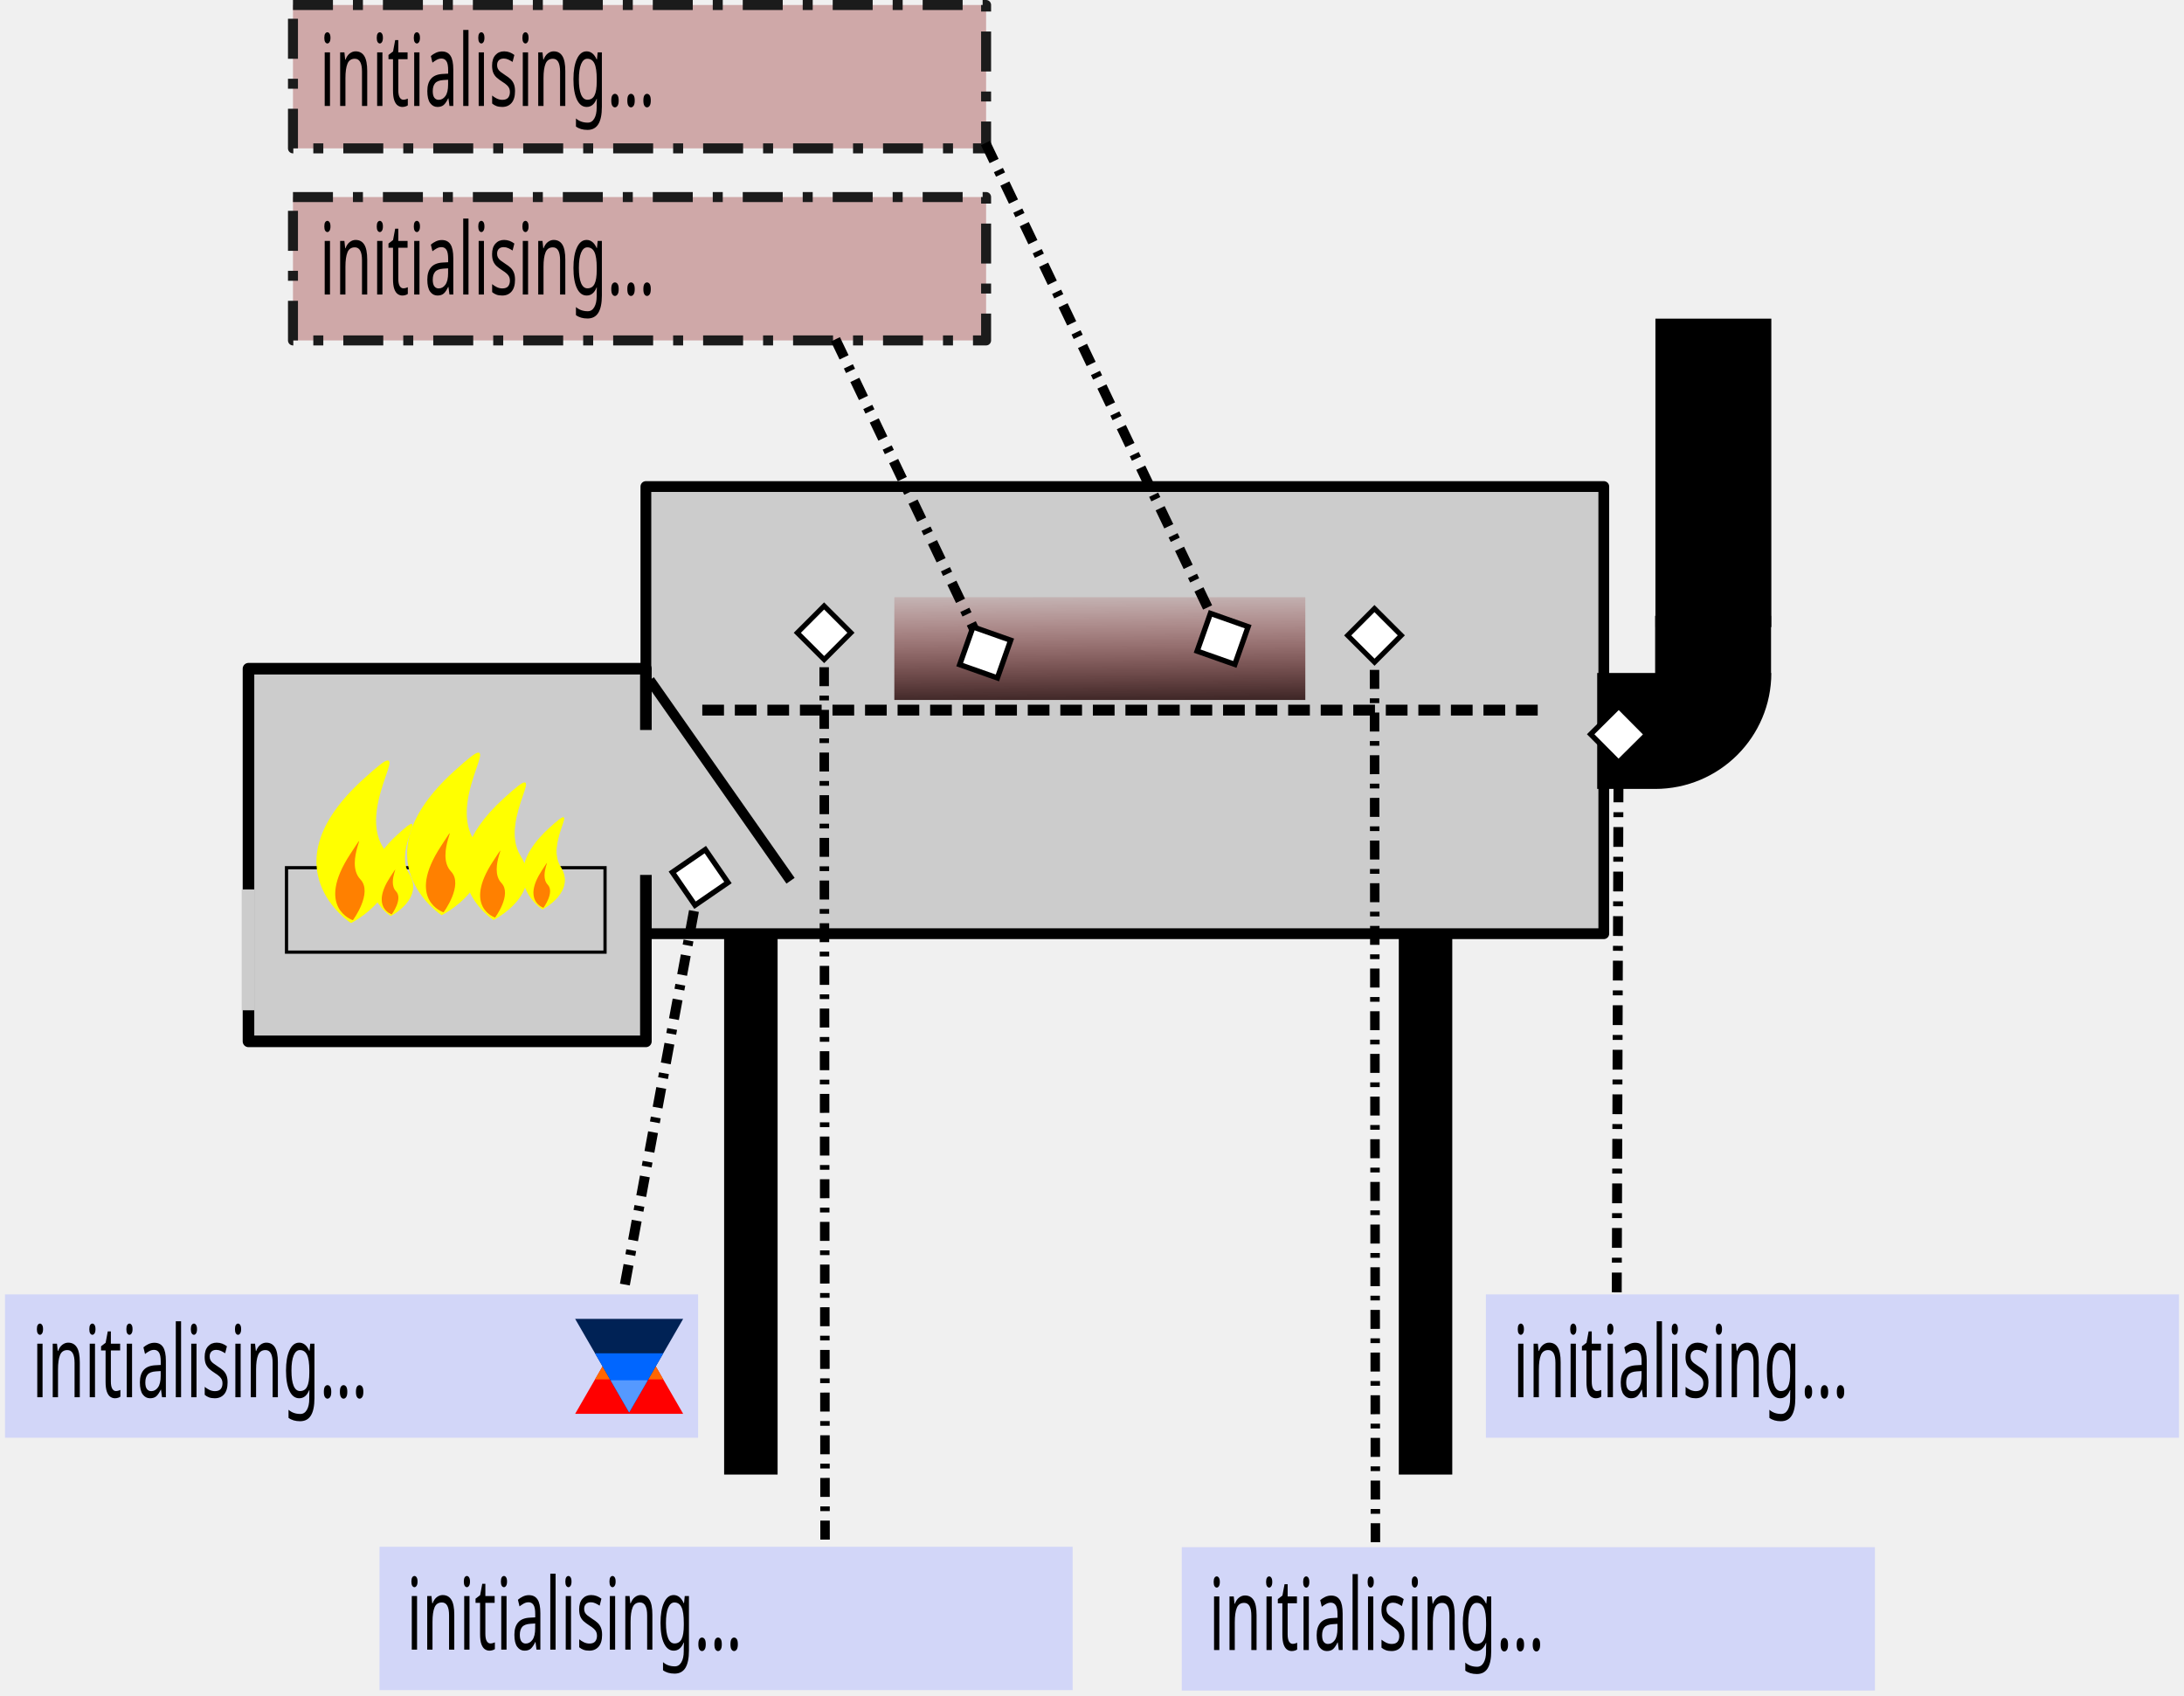
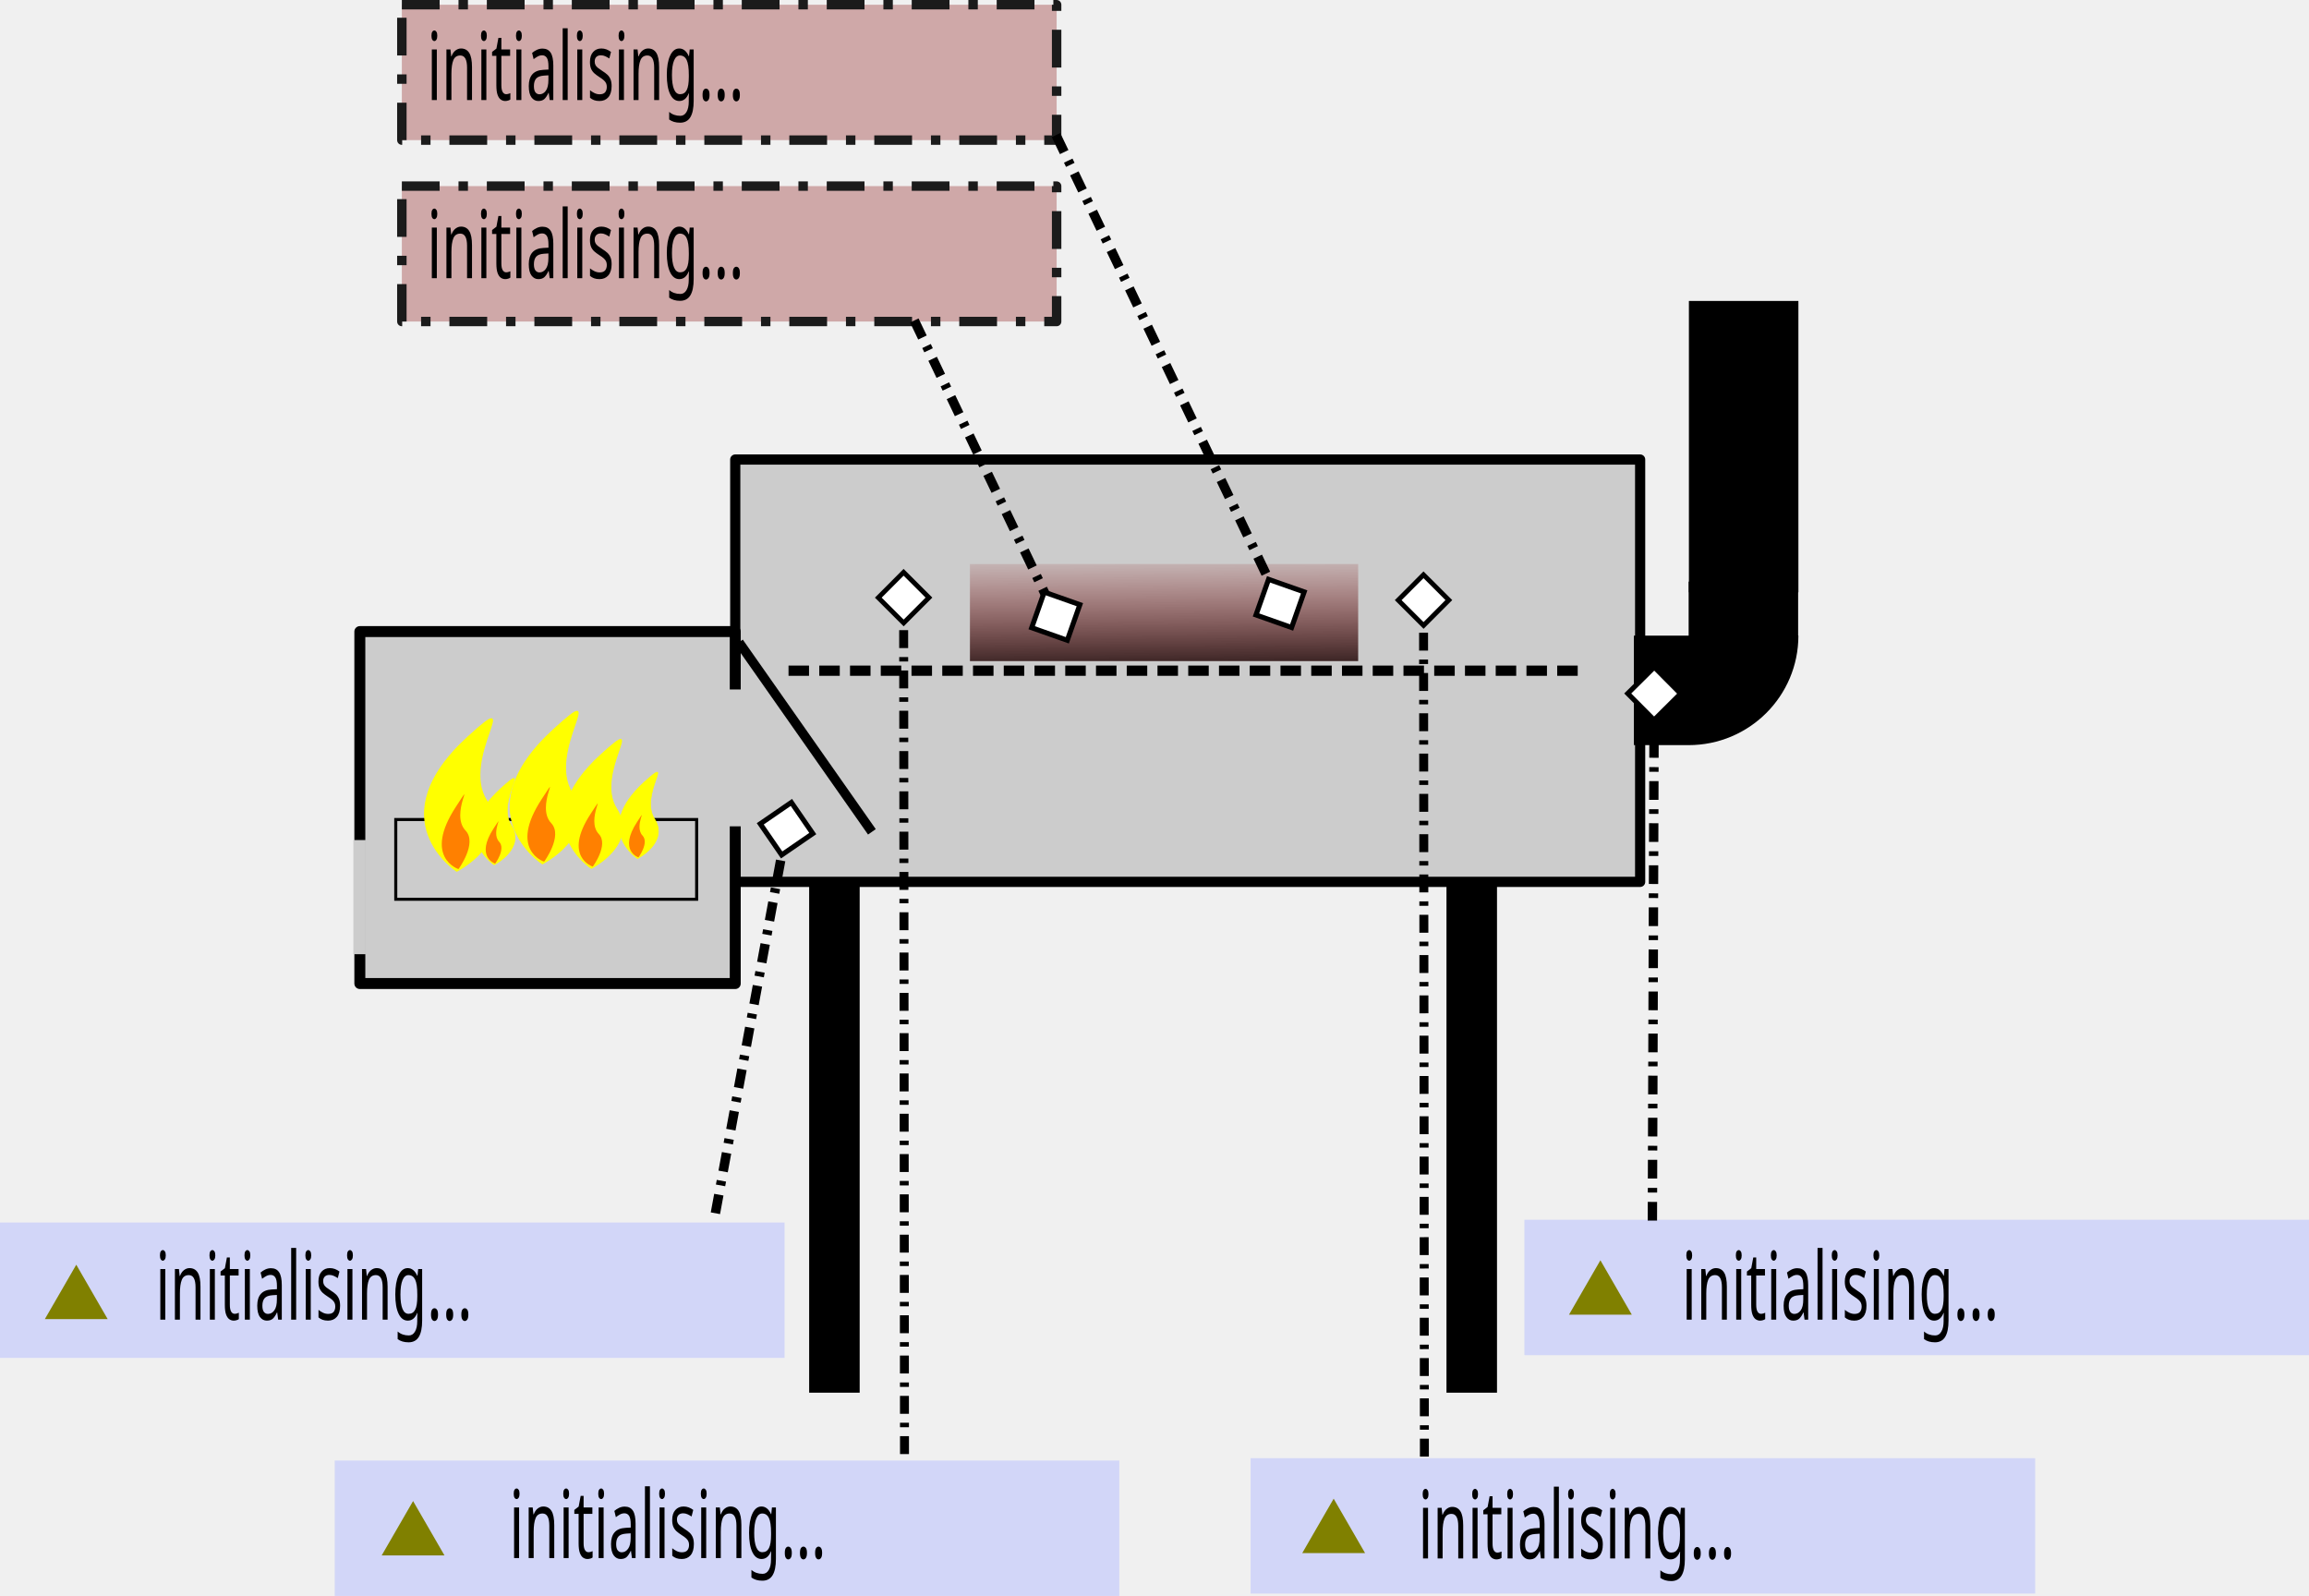
- <svg xmlns="http://www.w3.org/2000/svg" xmlns:xlink="http://www.w3.org/1999/xlink" width="874.033" height="678.42" id="svg2" version="1.1">
+ <svg xmlns="http://www.w3.org/2000/svg" xmlns:xlink="http://www.w3.org/1999/xlink" width="978.195" height="676.102" id="svg2" version="1.1">
  <defs id="defs4">
    <linearGradient id="linearGradient4293">
      <stop style="stop-color:#000000;stop-opacity:1;" offset="0" id="stop4295" />
      <stop style="stop-color:#980000;stop-opacity:0" offset="1" id="stop4297" />
    </linearGradient>
    <marker orient="auto" refY="0" refX="0" id="EmptyDiamondM" style="overflow:visible">
      <path id="path3927" d="M 0,-7.071 -7.071,0 0,7.071 7.071,0 0,-7.071 Z" style="fill:#ffffff;fill-rule:evenodd;stroke:#000000;stroke-width:1pt" transform="scale(0.4,0.4)" />
    </marker>
    <marker orient="auto" refY="0" refX="0" id="EmptyDiamondL" style="overflow:visible">
      <path id="path3924" d="M 0,-7.071 -7.071,0 0,7.071 7.071,0 0,-7.071 Z" style="fill:#ffffff;fill-rule:evenodd;stroke:#000000;stroke-width:1pt" transform="scale(0.8,0.8)" />
    </marker>
    <marker orient="auto" refY="0" refX="0" id="EmptyDiamondM-8" style="overflow:visible">
      <path id="path3927-4" d="M 0,-7.071 -7.071,0 0,7.071 7.071,0 0,-7.071 Z" style="fill:#ffffff;fill-rule:evenodd;stroke:#000000;stroke-width:1pt" transform="scale(0.4,0.4)" />
    </marker>
    <marker orient="auto" refY="0" refX="0" id="EmptyDiamondM-3" style="overflow:visible">
      <path id="path3927-8" d="M 0,-7.071 -7.071,0 0,7.071 7.071,0 0,-7.071 Z" style="fill:#ffffff;fill-rule:evenodd;stroke:#000000;stroke-width:1pt" transform="scale(0.4,0.4)" />
    </marker>
    <marker orient="auto" refY="0" refX="0" id="EmptyDiamondM-3-6" style="overflow:visible">
      <path id="path3927-8-1" d="M 0,-7.071 -7.071,0 0,7.071 7.071,0 0,-7.071 Z" style="fill:#ffffff;fill-rule:evenodd;stroke:#000000;stroke-width:1pt" transform="scale(0.4,0.4)" />
    </marker>
    <marker orient="auto" refY="0" refX="0" id="EmptyDiamondM-3-64" style="overflow:visible">
      <path id="path3927-8-8" d="M 0,-7.071 -7.071,0 0,7.071 7.071,0 0,-7.071 Z" style="fill:#ffffff;fill-rule:evenodd;stroke:#000000;stroke-width:1pt" transform="scale(0.4,0.4)" />
    </marker>
    <linearGradient xlink:href="#linearGradient4293" id="linearGradient4299" x1="77.7" y1="108.194" x2="77.026" y2="47.527" gradientUnits="userSpaceOnUse" gradientTransform="matrix(1.386364,0,0,1,300.1997,62.0368)" />
    <marker orient="auto" refY="0" refX="0" id="EmptyDiamondM-3-5" style="overflow:visible">
      <path id="path3927-8-6" d="M 0,-7.071 -7.071,0 0,7.071 7.071,0 0,-7.071 Z" style="fill:#ffffff;fill-rule:evenodd;stroke:#000000;stroke-width:1pt" transform="scale(0.4,0.4)" />
    </marker>
    <marker orient="auto" refY="0" refX="0" id="EmptyDiamondM-3-5-9" style="overflow:visible">
      <path id="path3927-8-6-5" d="M 0,-7.071 -7.071,0 0,7.071 7.071,0 0,-7.071 Z" style="fill:#ffffff;fill-rule:evenodd;stroke:#000000;stroke-width:1pt" transform="scale(0.4,0.4)" />
    </marker>
    <marker orient="auto" refY="0" refX="0" id="EmptyDiamondM-3-5-9-0" style="overflow:visible">
      <path id="path3927-8-6-5-4" d="M 0,-7.071 -7.071,0 0,7.071 7.071,0 0,-7.071 Z" style="fill:#ffffff;fill-rule:evenodd;stroke:#000000;stroke-width:1pt" transform="scale(0.4,0.4)" />
    </marker>
  </defs>
-   <g id="layer1" transform="translate(24.78124,121.632)">
+   <g id="layer1" transform="translate(77.78124,121.632)">
+     <rect style="opacity:0.885;fill:#cfd3f9;fill-opacity:1;stroke:none;stroke-width:4;stroke-linejoin:round;stroke-miterlimit:4;stroke-dasharray:16, 8, 4, 8;stroke-dashoffset:0;stroke-opacity:1" id="rect3014-97" width="332.39" height="57.364" x="568.024" y="395.106" />
+     <rect style="opacity:0.885;fill:#cfd3f9;fill-opacity:1;stroke:none;stroke-width:4;stroke-linejoin:round;stroke-miterlimit:4;stroke-dasharray:16, 8, 4, 8;stroke-dashoffset:0;stroke-opacity:1" id="rect3014-3" width="332.39" height="57.364" x="452.024" y="496.106" />
+     <rect style="opacity:0.885;fill:#cfd3f9;fill-opacity:1;stroke:none;stroke-width:4;stroke-linejoin:round;stroke-miterlimit:4;stroke-dasharray:16, 8, 4, 8;stroke-dashoffset:0;stroke-opacity:1" id="rect3014-9" width="332.39" height="57.364" x="64.024" y="497.106" />
    <rect style="fill:#cccccc;stroke:#000000;stroke-width:4.31;stroke-linejoin:round;stroke-miterlimit:4;stroke-dasharray:none;stroke-opacity:1" id="smoke_chamber" width="383.353" height="178.92" x="233.702" y="73.04" />
    <rect style="fill:#cccccc;stroke:#000000;stroke-width:4.639;stroke-linejoin:round;stroke-miterlimit:4;stroke-dasharray:none;stroke-opacity:1" id="firebox" width="159.04" height="149.1" x="74.662" y="145.933" />
    <rect style="fill:#cccccc;stroke:none" id="firebox_exhaust" width="24.85" height="57.983" x="220.449" y="170.452" />
    <path style="fill:none;stroke:#000000;stroke-width:4;stroke-linecap:butt;stroke-linejoin:miter;stroke-miterlimit:4;stroke-dasharray:none;stroke-opacity:1" d="m 235.262,150.475 56.331,80.292" id="firebox_baffle" />
    <rect style="fill:#cccccc;stroke:none" id="firebox_intake" width="5.219" height="48.362" x="71.929" y="234.246" />
    <rect style="fill:#cccccc;stroke:#000000;stroke-width:1.286;stroke-opacity:1" id="firebox_tray" width="127.468" height="33.779" x="89.882" y="225.553" />
    <g id="flame_1" transform="matrix(0.9180834,0,0,0.9180834,-89.0745,87.68783)">
      <path id="path3789" d="m 262.582,170.584 c 0,0 -36.74,-23.812 5.393,-62.14 26.254,-23.882 -3.922,10.187 8.335,29.542 12.257,19.355 -13.728,32.598 -13.728,32.598 z" style="fill:#ffff00;fill-opacity:1;stroke:#ffff00;stroke-width:0.495px;stroke-linecap:butt;stroke-linejoin:miter;stroke-opacity:1" />
      <path id="path3789-6" d="m 263.382,169.617 c 0,0 -16.582,-5.325 -1.101,-28.889 9.646,-14.683 -3.007,3.342 4.353,11.079 5.592,5.878 -3.252,17.81 -3.252,17.81 z" style="fill:#ff8000;fill-opacity:1;stroke:none" />
    </g>
    <g transform="matrix(0.9180834,0,0,0.9180834,-125.36,90.82844)" id="flame_1-3">
      <path id="path3789-5" d="m 262.582,170.584 c 0,0 -36.74,-23.812 5.393,-62.14 26.254,-23.882 -3.922,10.187 8.335,29.542 12.257,19.355 -13.728,32.598 -13.728,32.598 z" style="fill:#ffff00;fill-opacity:1;stroke:#ffff00;stroke-width:0.495px;stroke-linecap:butt;stroke-linejoin:miter;stroke-opacity:1" />
      <path id="path3789-6-6" d="m 263.382,169.617 c 0,0 -16.582,-5.325 -1.101,-28.889 9.646,-14.683 -3.007,3.342 4.353,11.079 5.592,5.878 -3.252,17.81 -3.252,17.81 z" style="fill:#ff8000;fill-opacity:1;stroke:none" />
    </g>
    <g transform="matrix(0.7768827,0,0,0.7768827,-31.2624,113.7264)" id="flame_1-6">
      <path id="path3789-3" d="m 262.582,170.584 c 0,0 -36.74,-23.812 5.393,-62.14 26.254,-23.882 -3.922,10.187 8.335,29.542 12.257,19.355 -13.728,32.598 -13.728,32.598 z" style="fill:#ffff00;fill-opacity:1;stroke:#ffff00;stroke-width:0.495px;stroke-linecap:butt;stroke-linejoin:miter;stroke-opacity:1" />
      <path id="path3789-6-0" d="m 263.382,169.617 c 0,0 -16.582,-5.325 -1.101,-28.889 9.646,-14.683 -3.007,3.342 4.353,11.079 5.592,5.878 -3.252,17.81 -3.252,17.81 z" style="fill:#ff8000;fill-opacity:1;stroke:none" />
    </g>
    <path style="fill:#000000;fill-opacity:1;stroke:none" d="m 637.603,124.779 0,22.867 -23.193,0 0,46.387 23.193,0 c 25.683,0 46.495,-20.768 46.495,-46.387 l -0.109,0 0,-22.867 -46.387,0 z" id="rect3850" />
    <rect style="fill:#000000;fill-opacity:1;stroke:none" id="rect3865" width="46.387" height="123.422" x="637.712" y="5.862" />
    <path style="fill:none;stroke:#000000;stroke-width:4.342;stroke-linecap:butt;stroke-linejoin:miter;stroke-miterlimit:4;stroke-dasharray:8.684, 4.342;stroke-dashoffset:0;stroke-opacity:1" d="m 256.273,162.5 338.211,0" id="path3887" />
    <g id="flame_1-8" transform="matrix(0.5206321,0,0,0.5206321,-5.131409,155.9317)">
      <path id="path3789-65" d="m 262.582,170.584 c 0,0 -36.74,-23.812 5.393,-62.14 26.254,-23.882 -3.922,10.187 8.335,29.542 12.257,19.355 -13.728,32.598 -13.728,32.598 z" style="fill:#ffff00;fill-opacity:1;stroke:#ffff00;stroke-width:0.495px;stroke-linecap:butt;stroke-linejoin:miter;stroke-opacity:1" />
      <path id="path3789-6-60" d="m 263.382,169.617 c 0,0 -16.582,-5.325 -1.101,-28.889 9.646,-14.683 -3.007,3.342 4.353,11.079 5.592,5.878 -3.252,17.81 -3.252,17.81 z" style="fill:#ff8000;fill-opacity:1;stroke:none" />
    </g>
    <g id="flame_1-8-8" transform="matrix(0.5206321,0,0,0.5206321,55.58288,153.2863)">
      <path id="path3789-65-1" d="m 262.582,170.584 c 0,0 -36.74,-23.812 5.393,-62.14 26.254,-23.882 -3.922,10.187 8.335,29.542 12.257,19.355 -13.728,32.598 -13.728,32.598 z" style="fill:#ffff00;fill-opacity:1;stroke:#ffff00;stroke-width:0.495px;stroke-linecap:butt;stroke-linejoin:miter;stroke-opacity:1" />
      <path id="path3789-6-60-9" d="m 263.382,169.617 c 0,0 -16.582,-5.325 -1.101,-28.889 9.646,-14.683 -3.007,3.342 4.353,11.079 5.592,5.878 -3.252,17.81 -3.252,17.81 z" style="fill:#ff8000;fill-opacity:1;stroke:none" />
    </g>
    <path style="fill:none;stroke:#000000;stroke-width:21.4;stroke-linecap:butt;stroke-linejoin:miter;stroke-miterlimit:4;stroke-dasharray:none;stroke-opacity:1" d="m 275.714,252.648 0,215.714" id="path3784" />
    <path style="fill:none;stroke:#000000;stroke-width:21.4;stroke-linecap:butt;stroke-linejoin:miter;stroke-miterlimit:4;stroke-dasharray:none;stroke-opacity:1" d="m 545.714,252.648 0,215.714" id="path3784-0" />
-     <rect style="opacity:0.885;fill:#cfd3f9;fill-opacity:1;stroke:none;stroke-width:4;stroke-linejoin:round;stroke-miterlimit:4;stroke-dasharray:16, 8, 4, 8;stroke-dashoffset:0;stroke-opacity:1" id="rect3014" width="277.39" height="57.364" x="-22.781" y="396.272" />
+     <rect style="opacity:0.885;fill:#cfd3f9;fill-opacity:1;stroke:none;stroke-width:4;stroke-linejoin:round;stroke-miterlimit:4;stroke-dasharray:16, 8, 4, 8;stroke-dashoffset:0;stroke-opacity:1" id="rect3014" width="332.39" height="57.364" x="-77.781" y="396.272" />
    <text xml:space="preserve" style="font-style:normal;font-weight:normal;font-size:30.956px;line-height:125%;font-family:Sans;letter-spacing:0px;word-spacing:0px;fill:#000000;fill-opacity:1;stroke:none" x="-15.371" y="338.53" id="inlet_temp" transform="scale(0.773903,1.292152)">
      <tspan id="tspan3806" x="-15.371" y="338.53">initialising...</tspan>
    </text>
    <text xml:space="preserve" style="font-style:normal;font-weight:normal;font-size:40px;line-height:125%;font-family:Sans;letter-spacing:0px;word-spacing:0px;fill:#000000;fill-opacity:1;stroke:none" x="258.571" y="639.505" id="text3808">
      <tspan id="tspan3810" x="258.571" y="639.505" />
    </text>
    <path style="fill:none;stroke:#000000;stroke-width:4;stroke-linecap:butt;stroke-linejoin:miter;stroke-miterlimit:4;stroke-dasharray:8, 4, 2, 4;stroke-dashoffset:0;stroke-opacity:1;marker-end:url(#EmptyDiamondM)" d="M 225.293,392.343 255.424,229.432" id="path3812" />
-     <rect style="opacity:0.885;fill:#cfd3f9;fill-opacity:1;stroke:none;stroke-width:4;stroke-linejoin:round;stroke-miterlimit:4;stroke-dasharray:16, 8, 4, 8;stroke-dashoffset:0;stroke-opacity:1" id="rect3014-1" width="277.39" height="57.364" x="569.861" y="396.272" />
-     <text xml:space="preserve" style="font-style:normal;font-weight:normal;font-size:30.956px;line-height:125%;font-family:Sans;letter-spacing:0px;word-spacing:0px;fill:#000000;fill-opacity:1;stroke:none" x="750.413" y="338.531" id="exhaust_temp" transform="scale(0.773903,1.292152)">
-       <tspan id="tspan3806-2" x="750.413" y="338.531">initialising...</tspan>
+     <text xml:space="preserve" style="font-style:normal;font-weight:normal;font-size:30.956px;line-height:125%;font-family:Sans;letter-spacing:0px;word-spacing:0px;fill:#000000;fill-opacity:1;stroke:none" x="820.189" y="338.531" id="exhaust_temp" transform="scale(0.773903,1.292152)">
+       <tspan id="tspan3806-2" x="820.189" y="338.531">initialising...</tspan>
    </text>
    <path style="fill:none;stroke:#000000;stroke-width:3.961;stroke-linecap:butt;stroke-linejoin:miter;stroke-miterlimit:4;stroke-dasharray:7.922, 3.961, 1.981, 3.961;stroke-dashoffset:0;stroke-opacity:1;marker-end:url(#EmptyDiamondM-8)" d="M 622.24,395.462 622.999,172.189" id="path3812-9" />
-     <rect style="opacity:0.885;fill:#cfd3f9;fill-opacity:1;stroke:none;stroke-width:4;stroke-linejoin:round;stroke-miterlimit:4;stroke-dasharray:16, 8, 4, 8;stroke-dashoffset:0;stroke-opacity:1" id="rect3014-3" width="277.39" height="57.364" x="127.093" y="497.259" />
    <text xml:space="preserve" style="font-style:normal;font-weight:normal;font-size:30.956px;line-height:125%;font-family:Sans;letter-spacing:0px;word-spacing:0px;fill:#000000;fill-opacity:1;stroke:none" x="178.289" y="416.685" id="chamber_temp_1" transform="scale(0.773903,1.292152)">
      <tspan id="tspan3806-27" x="178.289" y="416.685">initialising...</tspan>
    </text>
    <path style="fill:none;stroke:#000000;stroke-width:3.794;stroke-linecap:butt;stroke-linejoin:miter;stroke-miterlimit:4;stroke-dasharray:7.588, 3.794, 1.897, 3.794;stroke-dashoffset:0;stroke-opacity:1;marker-end:url(#EmptyDiamondM-3)" d="M 305.409,494.377 305.036,131.544" id="path3812-2" />
-     <rect style="opacity:0.885;fill:#cfd3f9;fill-opacity:1;stroke:none;stroke-width:4;stroke-linejoin:round;stroke-miterlimit:4;stroke-dasharray:16, 8, 4, 8;stroke-dashoffset:0;stroke-opacity:1" id="rect3014-3-3" width="277.39" height="57.364" x="448.162" y="497.424" />
-     <text xml:space="preserve" style="font-style:normal;font-weight:normal;font-size:30.956px;line-height:125%;font-family:Sans;letter-spacing:0px;word-spacing:0px;fill:#000000;fill-opacity:1;stroke:none" x="593.159" y="416.812" id="chamber_temp_2" transform="scale(0.773903,1.292152)">
-       <tspan id="tspan3806-27-7" x="593.159" y="416.812">initialising...</tspan>
+     <text xml:space="preserve" style="font-style:normal;font-weight:normal;font-size:30.956px;line-height:125%;font-family:Sans;letter-spacing:0px;word-spacing:0px;fill:#000000;fill-opacity:1;stroke:none" x="675.856" y="416.812" id="chamber_temp_2" transform="scale(0.773903,1.292152)">
+       <tspan id="tspan3806-27-7" x="675.856" y="416.812">initialising...</tspan>
    </text>
    <path style="fill:none;stroke:#000000;stroke-width:3.794;stroke-linecap:butt;stroke-linejoin:miter;stroke-miterlimit:4;stroke-dasharray:7.587, 3.794, 1.897, 3.794;stroke-dashoffset:0;stroke-opacity:1;marker-end:url(#EmptyDiamondM-3-64)" d="M 525.661,495.432 525.288,132.6" id="path3812-2-5" />
    <rect style="fill:url(#linearGradient4299);fill-opacity:1;stroke:none;stroke-width:4;stroke-miterlimit:4;stroke-dasharray:8, 4, 2, 4;stroke-dashoffset:0;stroke-opacity:1" id="rect4291" width="164.473" height="41.118" x="333.129" y="117.316" />
    <path style="fill:none;stroke:#000000;stroke-width:4;stroke-linecap:butt;stroke-linejoin:miter;stroke-miterlimit:4;stroke-dasharray:8, 4, 2, 4;stroke-dashoffset:0;stroke-opacity:1;marker-end:url(#EmptyDiamondM-3-5-9)" d="M 369.597,-64.417 464.517,134.004" id="path3812-2-4-1" />
    <rect style="opacity:0.885;fill:#cb9f9f;fill-opacity:1;stroke:#000000;stroke-width:4;stroke-linejoin:round;stroke-miterlimit:4;stroke-dasharray:16, 8, 4, 8;stroke-dashoffset:0;stroke-opacity:1" id="rect3014-1-4" width="277.39" height="57.364" x="92.463" y="-42.788" />
    <rect style="opacity:0.885;fill:#cb9f9f;fill-opacity:1;stroke:#000000;stroke-width:4;stroke-linejoin:round;stroke-miterlimit:4;stroke-dasharray:16, 8, 4, 8;stroke-dashoffset:0;stroke-opacity:1" id="rect3014-1-5" width="277.39" height="57.364" x="92.463" y="-119.632" />
    <path style="fill:none;stroke:#000000;stroke-width:4;stroke-linecap:butt;stroke-linejoin:miter;stroke-miterlimit:4;stroke-dasharray:8, 4, 2, 4;stroke-dashoffset:0;stroke-opacity:1;marker-end:url(#EmptyDiamondM-3-5-9-0)" d="M 309.558,14.131 369.492,139.415" id="path3812-2-4-1-4" />
    <text xml:space="preserve" style="font-style:normal;font-weight:normal;font-size:30.956px;line-height:125%;font-family:Sans;letter-spacing:0px;word-spacing:0px;fill:#000000;fill-opacity:1;stroke:none" x="133.26" y="-61.325" id="food_temp_1" transform="scale(0.773903,1.292152)">
      <tspan id="tspan3806-2-0" x="133.26" y="-61.325">initialising...</tspan>
    </text>
    <text xml:space="preserve" style="font-style:normal;font-weight:normal;font-size:30.956px;line-height:125%;font-family:Sans;letter-spacing:0px;word-spacing:0px;fill:#000000;fill-opacity:1;stroke:none" x="133.26" y="-2.932" id="food_temp_2" transform="scale(0.773903,1.292152)">
      <tspan id="tspan3806-2-0-1" x="133.26" y="-2.932">initialising...</tspan>
    </text>
-     <path style="fill:#ff0000;fill-opacity:1;fill-rule:nonzero;stroke:none;stroke-width:0.2;stroke-linejoin:round;stroke-miterlimit:4;stroke-dasharray:none;stroke-dashoffset:0;stroke-opacity:1" id="inlet_temp_change_large" d="m 248.616,444.062 -43.222,0 21.611,-37.432 z" />
-     <path style="fill:#ff6600;fill-opacity:1;fill-rule:nonzero;stroke:none;stroke-width:0.2;stroke-linejoin:round;stroke-miterlimit:4;stroke-dasharray:none;stroke-dashoffset:0;stroke-opacity:1" id="inlet_temp_change_medium" d="m 240.66,430.281 -27.31,0 13.655,-23.651 z" />
-     <path style="fill:#ffd42a;fill-opacity:1;fill-rule:nonzero;stroke:none;stroke-width:0.2;stroke-linejoin:round;stroke-miterlimit:4;stroke-dasharray:none;stroke-dashoffset:0;stroke-opacity:1" id="inlet_temp_change_small" d="m 234.427,419.485 -14.843,0 7.421,-12.854 z" />
-     <path style="fill:#002255;fill-opacity:1;fill-rule:nonzero;stroke:none;stroke-width:0.2;stroke-linejoin:round;stroke-miterlimit:4;stroke-dasharray:none;stroke-dashoffset:0;stroke-opacity:1" id="inlet_temp_neg_change_large" d="m 248.616,-406.073 -43.222,0 21.611,-37.432 z" transform="scale(1,-1)" />
-     <path style="fill:#0066ff;fill-opacity:1;fill-rule:nonzero;stroke:none;stroke-width:0.2;stroke-linejoin:round;stroke-miterlimit:4;stroke-dasharray:none;stroke-dashoffset:0;stroke-opacity:1" id="inlet_temp_neg_change_medium" d="m 240.66,-419.853 -27.31,0 13.655,-23.651 z" transform="scale(1,-1)" />
-     <path style="fill:#5599ff;fill-opacity:1;fill-rule:nonzero;stroke:none;stroke-width:0.2;stroke-linejoin:round;stroke-miterlimit:4;stroke-dasharray:none;stroke-dashoffset:0;stroke-opacity:1" id="inlet_temp_neg_change_small" d="m 234.427,-430.65 -14.843,0 7.421,-12.854 z" transform="scale(1,-1)" />
+     <path style="fill:#808000;fill-opacity:1;fill-rule:nonzero;stroke:none;stroke-width:0.2;stroke-linejoin:round;stroke-miterlimit:4;stroke-dasharray:none;stroke-dashoffset:0;stroke-opacity:1" id="inlet_temp_change" d="m -32.17,437.186 -26.603,0 13.302,-23.039 z" />
+     <path style="fill:#808000;fill-opacity:1;fill-rule:nonzero;stroke:none;stroke-width:0.2;stroke-linejoin:round;stroke-miterlimit:4;stroke-dasharray:none;stroke-dashoffset:0;stroke-opacity:1" id="chamber_temp_1_change" d="m 110.52,537.308 -26.603,0 13.302,-23.039 z" />
+     <path style="fill:#808000;fill-opacity:1;fill-rule:nonzero;stroke:none;stroke-width:0.2;stroke-linejoin:round;stroke-miterlimit:4;stroke-dasharray:none;stroke-dashoffset:0;stroke-opacity:1" id="chamber_temp_2_change" d="m 500.52,536.308 -26.603,0 13.302,-23.039 z" />
+     <path style="fill:#808000;fill-opacity:1;fill-rule:nonzero;stroke:none;stroke-width:0.2;stroke-linejoin:round;stroke-miterlimit:4;stroke-dasharray:none;stroke-dashoffset:0;stroke-opacity:1" id="exhaust_temp_change" d="m 613.52,435.308 -26.603,0 13.302,-23.039 z" />
  </g>
</svg>
